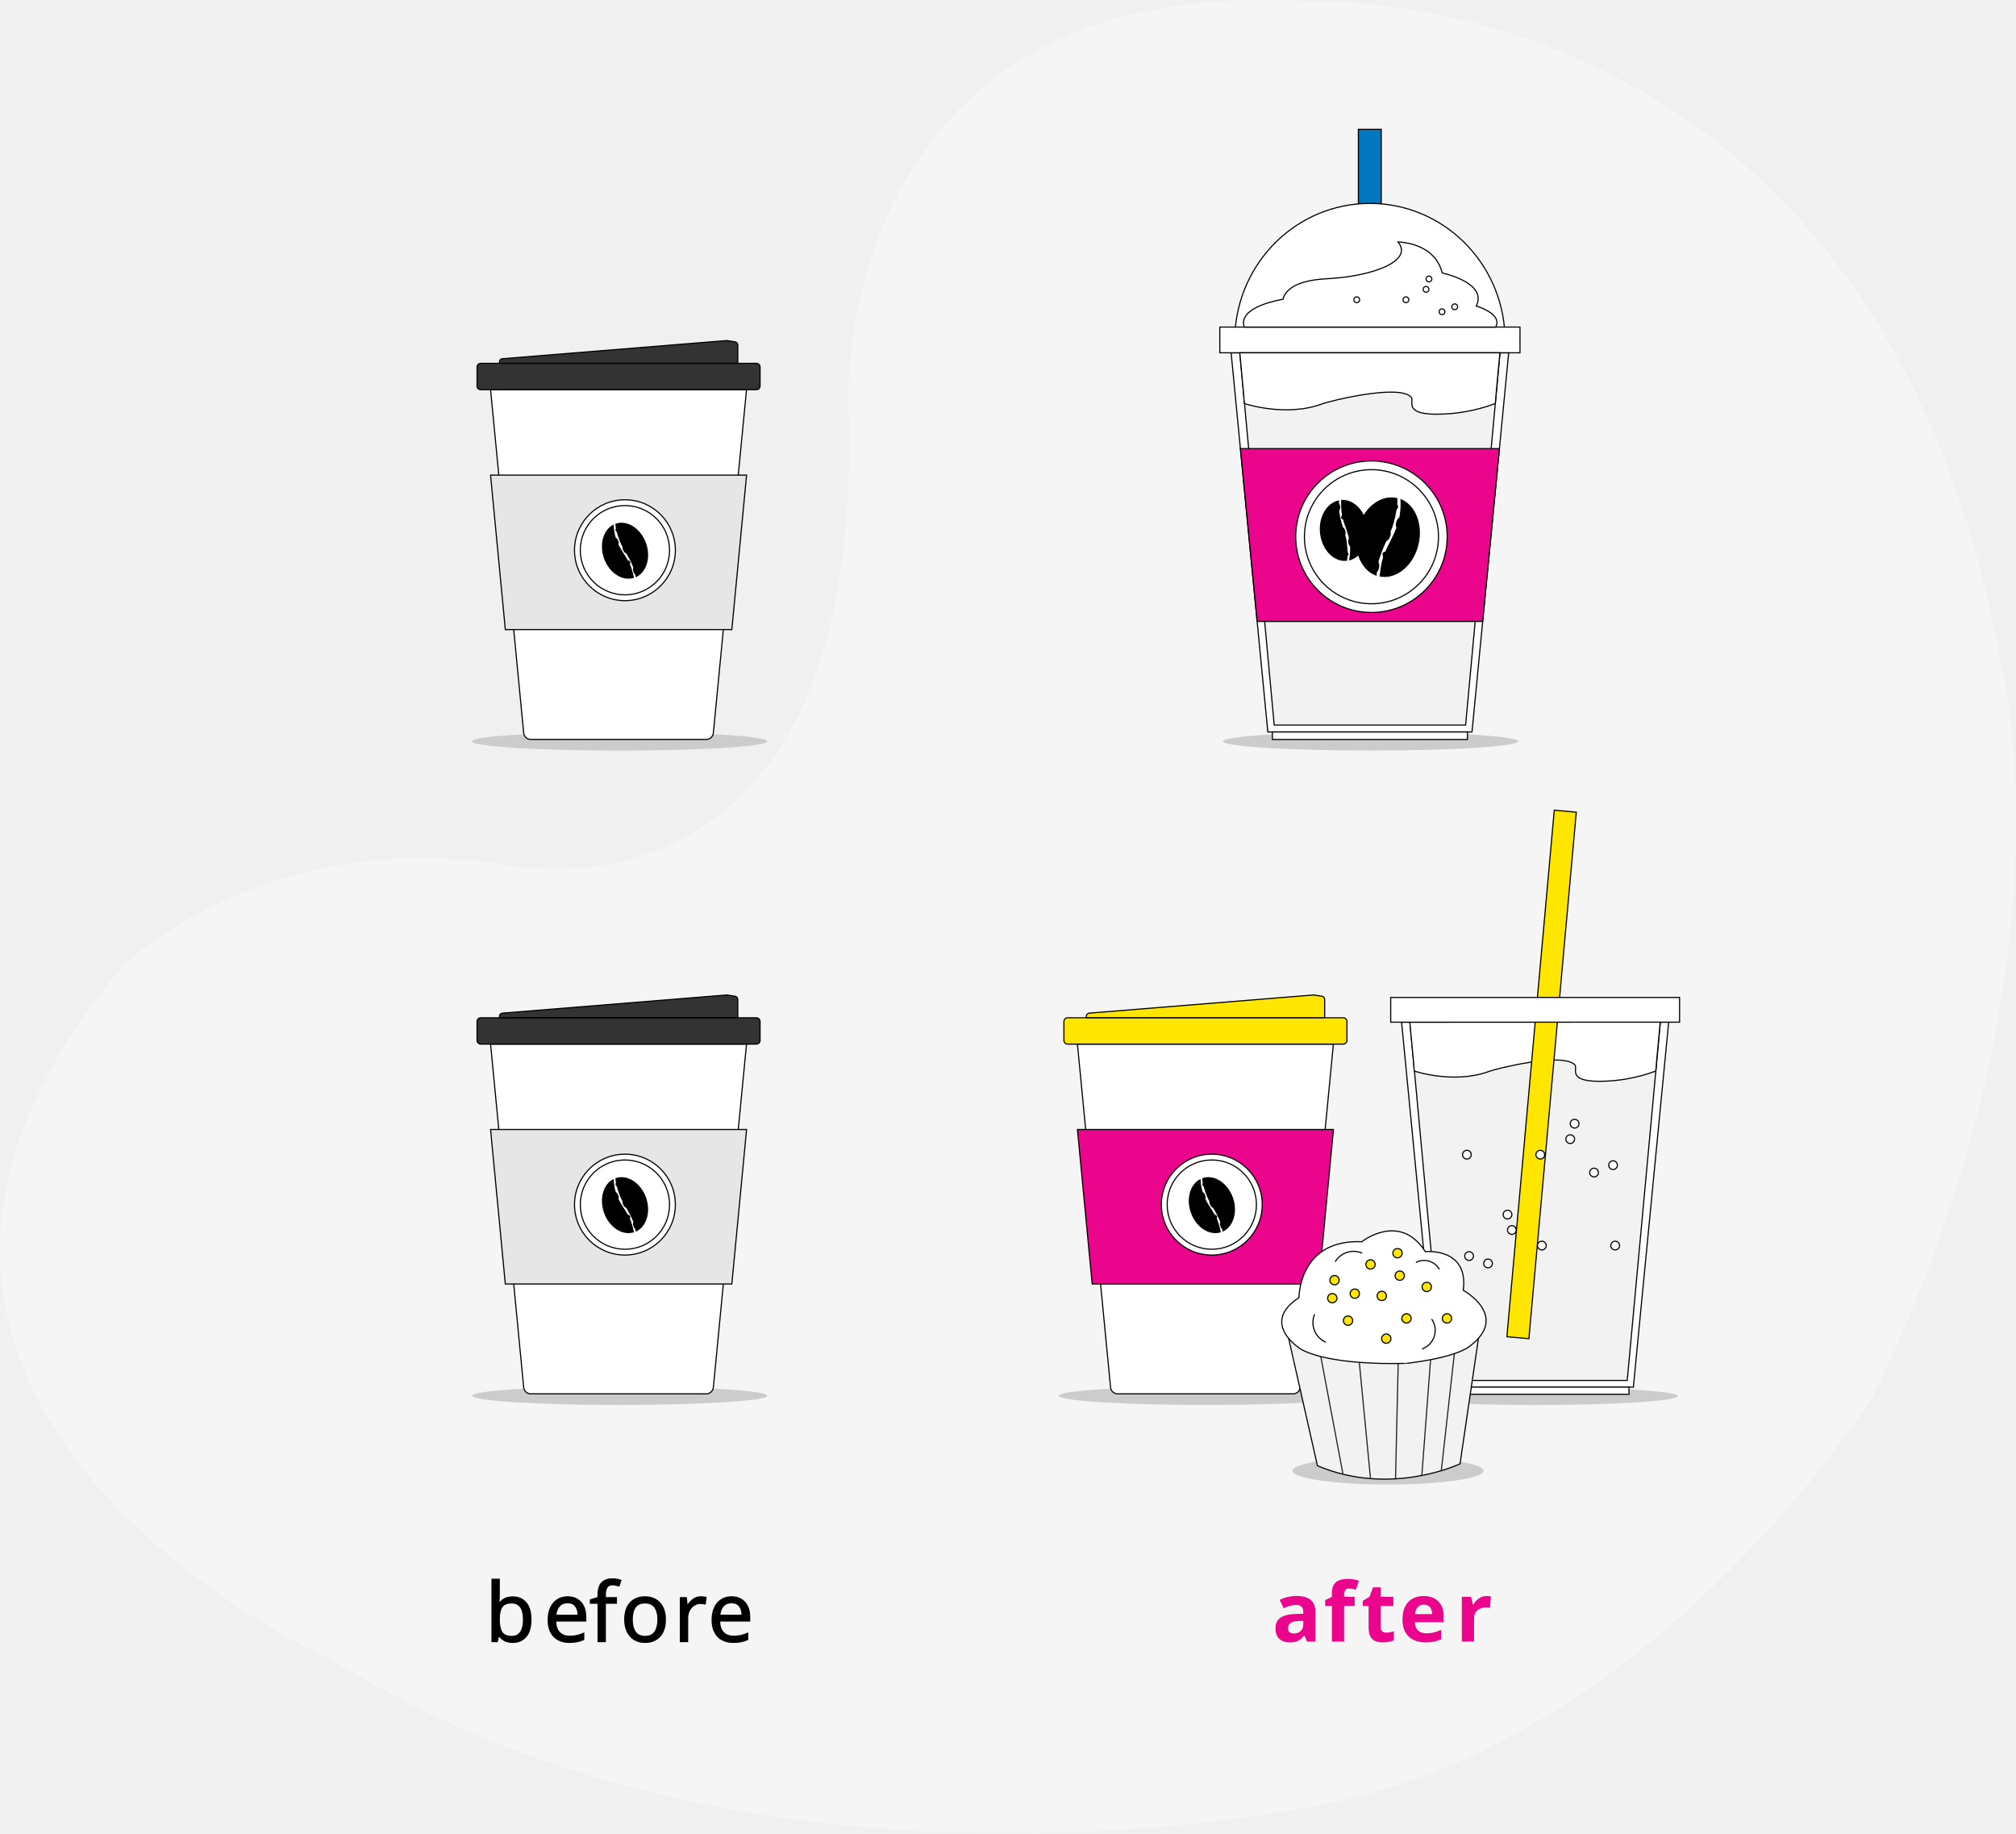
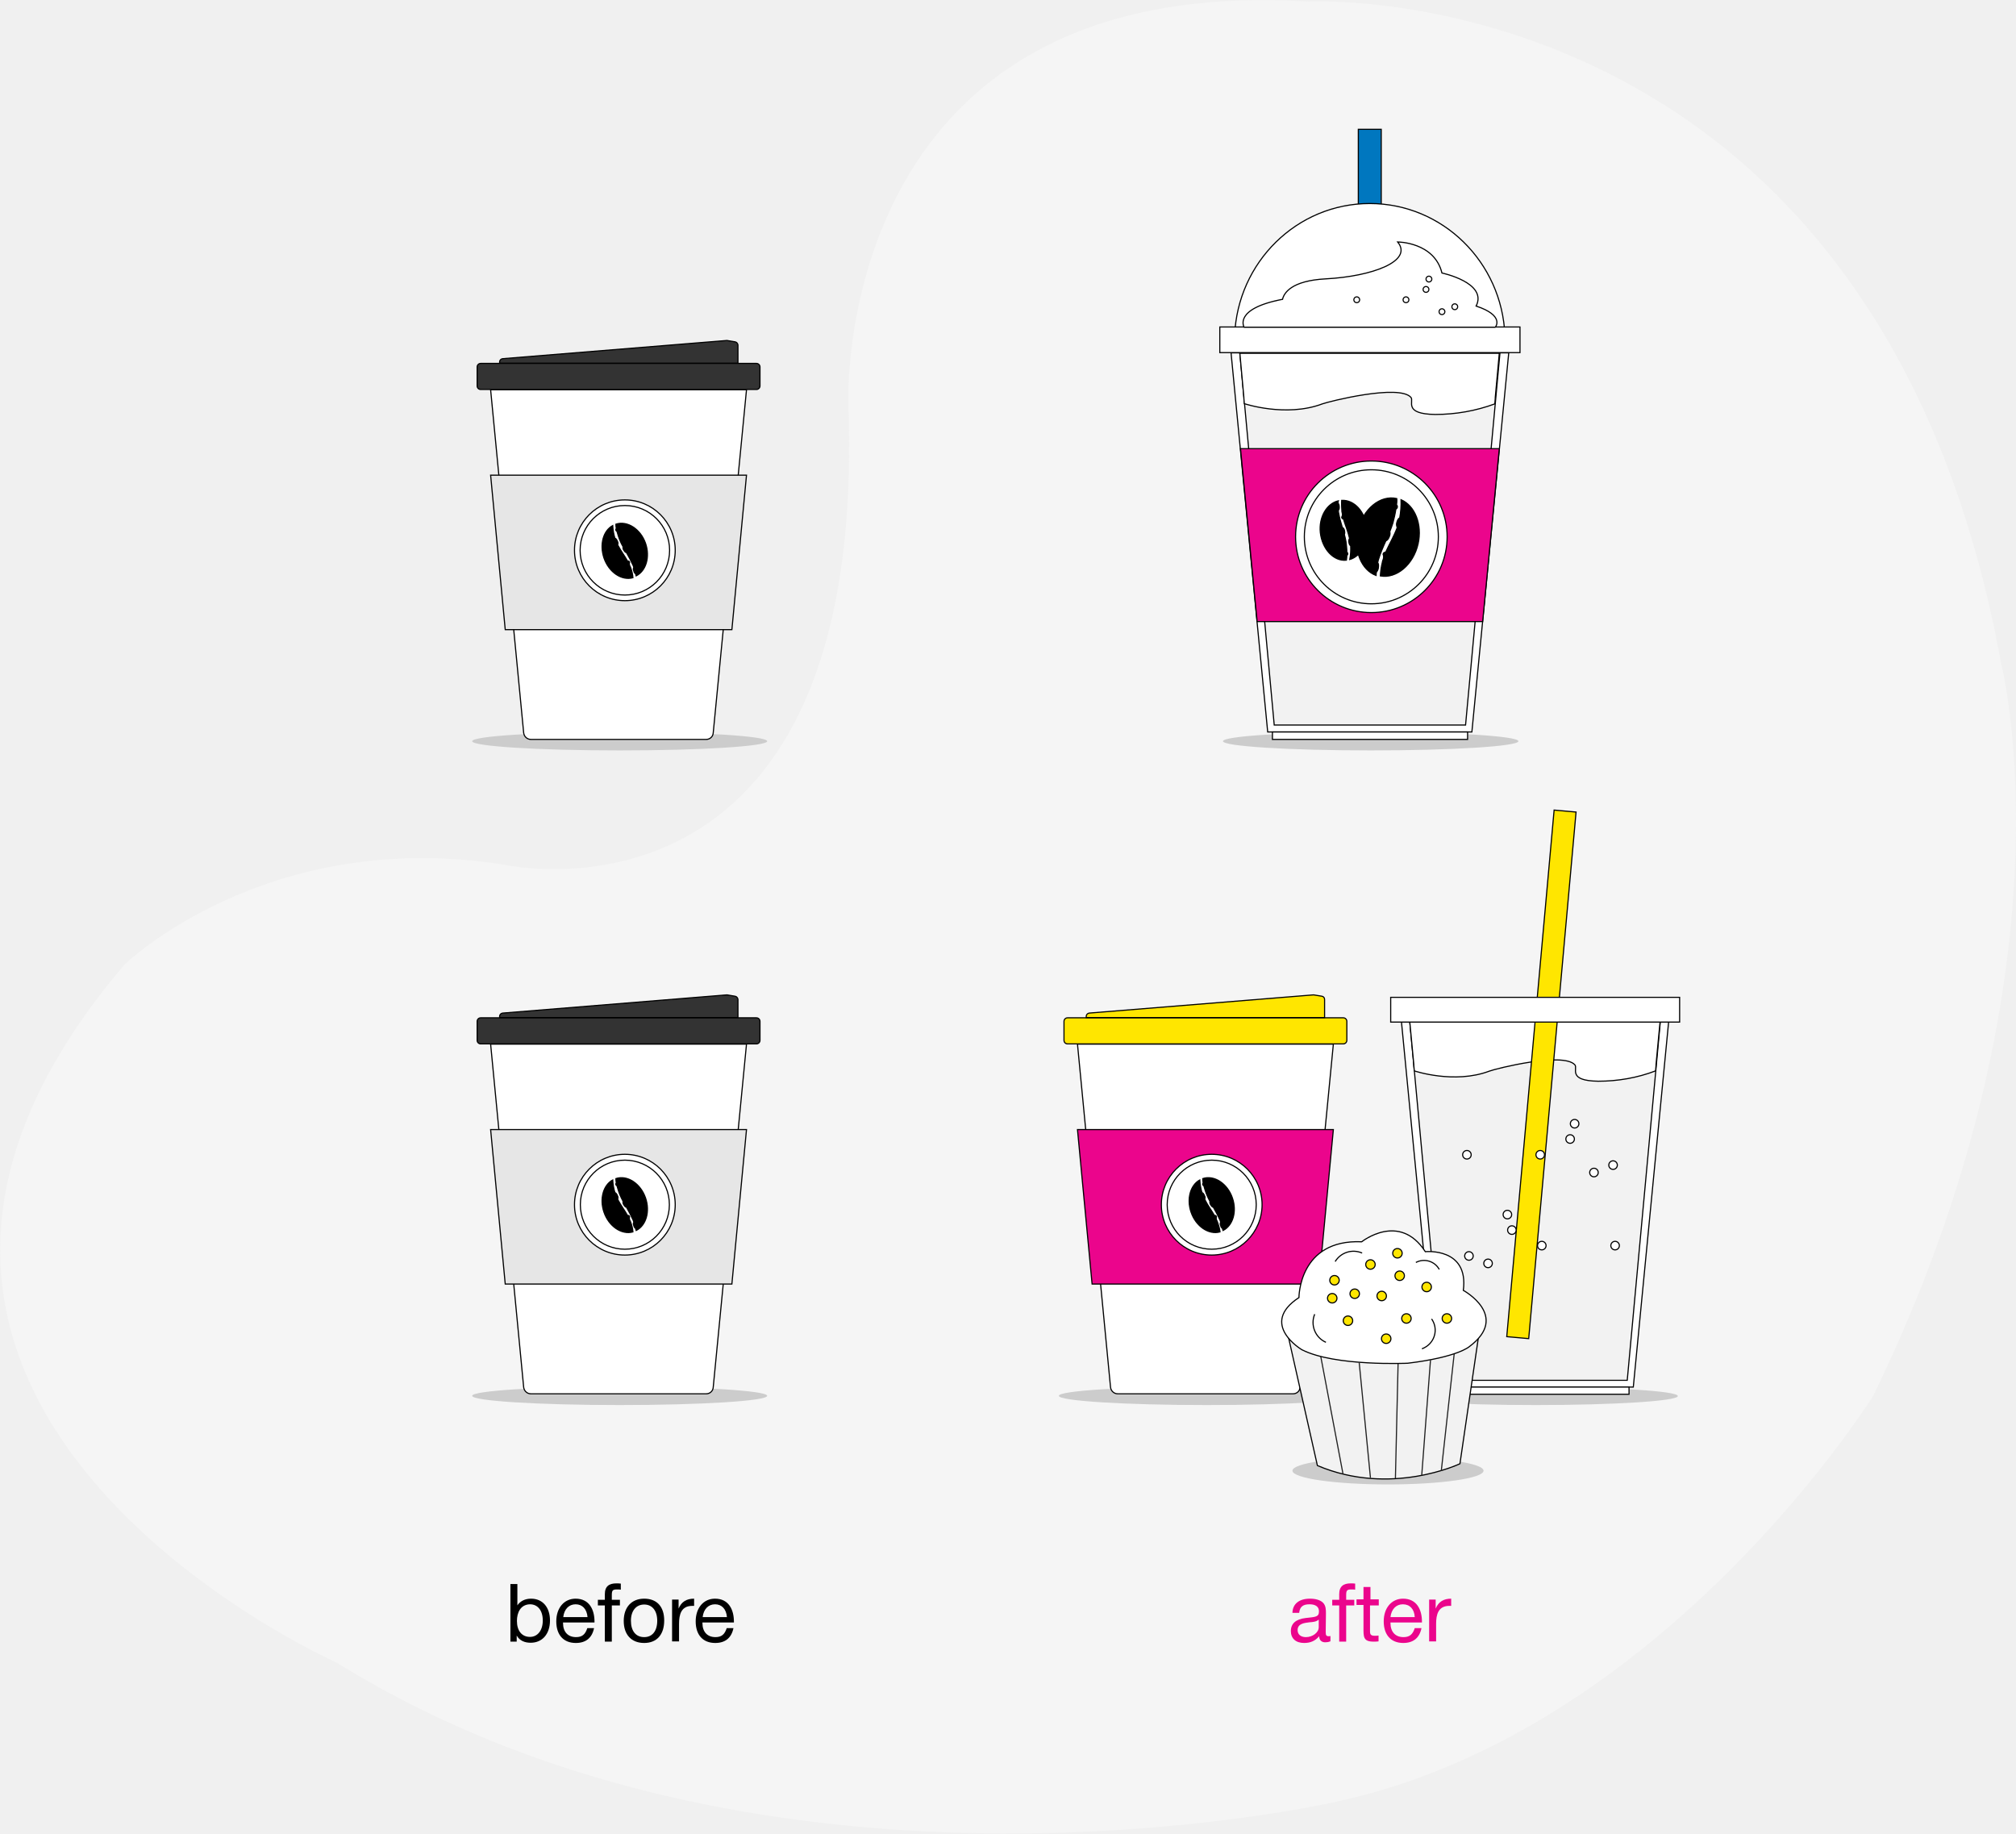
- <svg xmlns="http://www.w3.org/2000/svg" viewBox="0 0 896.58 815.3">
-   <defs>
-     <style>.cls-1{fill:#f5f5f5;}.cls-2{fill:#ccc;}.cls-3{fill:#0077bf;}.cls-10,.cls-12,.cls-13,.cls-3,.cls-4,.cls-5,.cls-6,.cls-7,.cls-8,.cls-9{stroke:#000;}.cls-10,.cls-11,.cls-12,.cls-13,.cls-3,.cls-4,.cls-5,.cls-6,.cls-7,.cls-8,.cls-9{stroke-miterlimit:10;stroke-width:0.5px;}.cls-4{fill:#fff;}.cls-5{fill:#f2f2f2;}.cls-17,.cls-6{fill:#eb058c;}.cls-8{fill:#e6e6e6;}.cls-9{fill:#333;}.cls-10{fill:#ffe600;}.cls-11,.cls-12{fill:none;}.cls-11{stroke:#202020;}.cls-13,.cls-17{font-size:36.46px;letter-spacing:0.1em;}.cls-13{font-family:MyriadPro-Regular, Myriad Pro;}.cls-14{letter-spacing:0.09em;}.cls-15{letter-spacing:0.1em;}.cls-16{letter-spacing:0.09em;}.cls-17{font-family:MyriadPro-Bold, Myriad Pro;font-weight:700;}.cls-18{letter-spacing:0.11em;}.cls-19{letter-spacing:0.1em;}</style>
-   </defs>
-   <g id="Layer_3" data-name="Layer 3">
-     <path class="cls-1" d="M377.26,180.08S369-12.46,581.87.64c0,0,252.2-13.51,308.12,294.43,0,0,35.13,136.42-56.84,325.39,0,0-92.38,148.7-238.13,180.53,0,0-251.44,58.71-445.42-61.71,0,0-260-115.21-94.47-310.22,0,0,62.89-61.41,168.85-44.6C224,384.47,386.11,421.24,377.26,180.08Z" />
+ <svg xmlns="http://www.w3.org/2000/svg" version="1.1" id="Layer_1" x="0px" y="0px" viewBox="0 0 896.6 815.3" style="enable-background:new 0 0 896.6 815.3;" xml:space="preserve">
+   <style type="text/css">
+ 	.st0{fill:#F5F5F5;}
+ 	.st1{fill:#CCCCCC;}
+ 	.st2{fill:#0077BF;stroke:#000000;stroke-width:0.5;stroke-miterlimit:10;}
+ 	.st3{fill:#FFFFFF;stroke:#000000;stroke-width:0.5;stroke-miterlimit:10;}
+ 	.st4{fill:#F2F2F2;stroke:#000000;stroke-width:0.5;stroke-miterlimit:10;}
+ 	.st5{fill:#EB058C;stroke:#000000;stroke-width:0.5;stroke-miterlimit:10;}
+ 	.st6{stroke:#000000;stroke-width:0.5;stroke-miterlimit:10;}
+ 	.st7{fill:#E6E6E6;stroke:#000000;stroke-width:0.5;stroke-miterlimit:10;}
+ 	.st8{fill:#333333;stroke:#000000;stroke-width:0.5;stroke-miterlimit:10;}
+ 	.st9{fill:#FFE600;stroke:#000000;stroke-width:0.5;stroke-miterlimit:10;}
+ 	.st10{fill:none;stroke:#202020;stroke-width:0.5;stroke-miterlimit:10;}
+ 	.st11{fill:none;stroke:#000000;stroke-width:0.5;stroke-miterlimit:10;}
+ 	.st12{enable-background:new    ;}
+ 	.st13{fill:#EB058C;}
+ </style>
+   <g id="Layer_1_1_">
+     <g id="Layer_3">
+       <path class="st0" d="M377.3,180.1c0,0-8.3-192.5,204.6-179.4c0,0,252.2-13.5,308.1,294.4c0,0,35.1,136.4-56.8,325.4    c0,0-92.4,148.7-238.1,180.5c0,0-251.4,58.7-445.4-61.7c0,0-260-115.2-94.5-310.2c0,0,62.9-61.4,168.9-44.6    C224,384.5,386.1,421.2,377.3,180.1z" />
+     </g>
+     <g id="Layer_2">
+       <g id="_Group_">
+         <ellipse class="st1" cx="609.6" cy="329.6" rx="65.7" ry="4.1" />
+         <rect id="_Rectangle_" x="604.1" y="57.5" class="st2" width="10.2" height="71.1" />
+         <path id="_Path_" class="st3" d="M669.3,149.2c-1.3-32.6-27.7-58.7-60.1-58.7s-58.8,26.1-60.1,58.7H669.3z" />
+         <polygon id="_Path_2" class="st3" points="654.6,325.5 563.8,325.5 547.5,156.9 671,156.9    " />
+         <g id="_Group_2">
+           <polygon id="_Path_3" class="st4" points="651.8,322.4 566.7,322.4 551.4,156.9 667.1,156.9     " />
+         </g>
+         <g id="_Group_3">
+           <polygon id="_Path_4" class="st5" points="659.4,276.4 666.8,199.5 551.7,199.5 559.1,276.4     " />
+         </g>
+         <circle id="_Path_5" class="st3" cx="609.9" cy="238.7" r="33.7" />
+         <circle id="_Path_6" class="st3" cx="609.9" cy="238.7" r="29.8" />
+         <g id="_Group_4">
+           <path id="_Path_7" class="st6" d="M614.8,250c0-0.3,0.1-0.5,0.2-0.8c0.4-0.9,0.5-1.9,0.1-2.8c0.1-0.5,0.6-0.9,1.2-0.9      c1.5-3.4,3.6-6.9,5.1-10.9c-0.3-0.7-0.4-1.5-0.2-2.2c0.3-1.2,0.9-2.1,1.3-2l0,0c0.5-2.7,0.7-5.5,0.6-8.2      c6.2,2.7,9.5,11,7.6,19.6c-2.1,9.3-9.6,15.6-16.8,14.3C614,254.1,614.3,252,614.8,250z" />
+           <path id="_Path_8" class="st6" d="M621.2,221.7c0.1,0.9,0,1.9-0.1,2.8c0.5,0.4,0.5,1.1,0.1,1.6c-0.1,0.1-0.2,0.2-0.4,0.3      c-0.3,2.1-0.8,4.1-1.3,6.1c-0.4,1.3-0.9,2.6-1.4,3.9c0.2,0.7,0.1,1.5-0.2,2.2c-0.4,1.1-1.1,1.9-1.5,1.8      c-1.3,2.8-2.5,5.7-3.4,8.6c-0.1,0.4-0.2,0.9-0.3,1.3c0.4,0.2,0.5,1.2,0.3,2.3c-0.1,0.7-0.4,1.3-0.9,1.9c0,0.5-0.1,0.9-0.1,1.4      c-6.5-2.4-10.1-11-8.1-19.9C606.1,226.4,613.8,220,621.2,221.7z" />
+         </g>
+         <g id="_Group_5">
+           <path id="_Path_9" class="st6" d="M596.8,227.3c0,0.2,0,0.4,0.1,0.6c0.2,0.7,0.2,1.5-0.2,2.1c0,0.4,0.4,0.8,0.8,0.8      c0.8,2.7,2,5.5,2.7,8.6c-0.3,0.5-0.4,1.1-0.3,1.6c0.1,0.9,0.4,1.6,0.8,1.6l0,0c0.1,2.1,0,4.2-0.4,6.2c4.9-1.4,8.2-7.3,7.6-14      c-0.7-7.2-5.6-12.6-11.2-12.3C596.6,224.1,596.7,225.7,596.8,227.3z" />
+           <path id="_Path_10" class="st6" d="M598.8,249.1c0.1-0.7,0.2-1.4,0.2-2.1c0.4-0.2,0.5-0.8,0.3-1.2c-0.1-0.1-0.2-0.2-0.3-0.3      c0-1.6-0.2-3.2-0.4-4.7c-0.2-1-0.4-2.1-0.7-3.1c0.2-0.5,0.2-1.1,0.1-1.6c-0.2-0.9-0.6-1.5-1-1.5c-0.7-2.2-1.3-4.5-1.7-6.7      c0-0.3-0.1-0.7-0.1-1c0.3-0.1,0.5-0.8,0.4-1.7c0-0.5-0.2-1.1-0.5-1.5c0-0.3,0-0.7,0.1-1c-5.1,1.2-8.7,7.2-8,14.1      C588,244.1,593.1,249.7,598.8,249.1z" />
+         </g>
+         <rect id="_Rectangle_2" x="565.9" y="325.5" class="st3" width="86.8" height="3.3" />
+         <g id="_Group_6">
+           <rect id="_Rectangle_3" x="542.5" y="145.4" class="st3" width="133.5" height="11.4" />
+         </g>
+         <g id="_Group_7">
+           <path id="_Path_11" class="st3" d="M656.5,136.1L656.5,136.1c5.2-10.4-15.2-14.7-15.2-14.7c-3.4-13.8-19.7-13.8-19.7-13.8      c7,8.5-11.3,15.3-31.9,16.4c-15.5,0.8-18.7,6.4-19.3,9.1c-22,4.2-17.1,12.4-17.1,12.4h111.7      C665.2,145.4,669.2,140.3,656.5,136.1z" />
+         </g>
+         <g id="_Group_8">
+           <circle id="_Path_12" class="st3" cx="635.5" cy="124.1" r="1.3" />
+           <circle id="_Path_13" class="st3" cx="625.3" cy="133.3" r="1.3" />
+           <circle id="_Path_14" class="st3" cx="634.2" cy="128.7" r="1.3" />
+           <circle id="_Path_15" class="st3" cx="647" cy="136.4" r="1.3" />
+           <circle id="_Path_16" class="st3" cx="641.3" cy="138.6" r="1.3" />
+           <circle id="_Path_17" class="st3" cx="603.4" cy="133.3" r="1.3" />
+         </g>
+         <g id="_Group_9">
+           <path id="_Path_18" class="st3" d="M551.4,156.9l1.5,16.5l0,0l0.3,3.3v0.4l0,0l0.2,2.4c0,0,18.5,6.2,34.7,0.1      c3-1.1,34.1-8.9,39.4-2.9c1.5,1.7-3.6,7.4,10.8,7.6c9.1,0,18.1-1.6,26.5-4.7l0.2-2.4l0,0v-0.4l1.8-19.7H551.4z" />
+         </g>
+       </g>
+       <g id="_Group_10">
+         <ellipse class="st1" cx="275.6" cy="329.6" rx="65.6" ry="4.1" />
+         <g id="_Group_11">
+           <path id="_Path_19" class="st3" d="M314.1,328.8h-78c-1.6,0-3-1.2-3.2-2.9l-14.7-152.6H332l-14.8,152.6      C317.1,327.6,315.7,328.8,314.1,328.8z" />
+         </g>
+         <g id="_Group_12">
+           <polygon id="_Path_20" class="st7" points="325.5,280 332,211.3 218.2,211.3 224.7,280     " />
+         </g>
+         <g id="_Group_13">
+           <path id="_Rectangle_4" class="st8" d="M213.8,161.6h122.6c0.9,0,1.6,0.7,1.6,1.6v8.4c0,0.9-0.7,1.6-1.6,1.6H213.8      c-0.9,0-1.6-0.7-1.6-1.6v-8.4C212.2,162.3,212.9,161.6,213.8,161.6z" />
+         </g>
+         <g id="_Group_14">
+           <path id="_Path_21" class="st8" d="M326.9,152l-3.6-0.6l-99.8,8.1c-0.7,0.1-1.3,0.7-1.3,1.4v0.6h106v-8.1      C328.1,152.7,327.6,152.1,326.9,152z" />
+         </g>
+         <circle id="_Path_22" class="st3" cx="277.9" cy="244.7" r="22.4" />
+         <circle id="_Path_23" class="st3" cx="277.9" cy="244.7" r="19.9" />
+         <g id="_Group_15">
+           <path id="_Path_24" class="st6" d="M280.5,252.5l-0.2-0.5c-0.4-0.6-0.5-1.3-0.3-2c-0.1-0.4-0.5-0.6-0.9-0.5      c-1.3-2.3-3-4.6-4.4-7.2c0.2-0.5,0.2-1.1-0.1-1.6c-0.3-0.8-0.8-1.4-1.1-1.3l0,0c-0.6-1.9-0.9-3.8-1-5.7      c-4.2,2.3-5.9,8.4-3.9,14.4c2.2,6.4,7.9,10.2,12.9,8.8C281.4,255.3,281,253.9,280.5,252.5z" />
+           <path id="_Path_25" class="st6" d="M273.9,233.1c0,0.7,0.1,1.3,0.2,1.9c-0.3,0.3-0.3,0.8,0,1.1c0.1,0.1,0.2,0.1,0.3,0.2      c0.4,1.4,0.8,2.8,1.4,4.2c0.4,0.9,0.8,1.8,1.3,2.6c-0.1,0.5,0,1.1,0.3,1.5c0.4,0.7,0.9,1.2,1.2,1.1c1.1,1.9,2.1,3.8,3,5.8      c0.1,0.3,0.2,0.6,0.3,0.9c-0.3,0.1-0.3,0.9,0,1.6c0.1,0.5,0.4,0.9,0.8,1.2c0.1,0.3,0.1,0.6,0.2,0.9c4.4-2.2,6.3-8.4,4.2-14.5      C284.9,235.3,279,231.4,273.9,233.1z" />
+         </g>
+       </g>
+       <g id="_Group_16">
+         <ellipse class="st1" cx="683" cy="620.8" rx="63.2" ry="4" />
+         <polygon id="_Path_26" class="st3" points="726.4,616.8 639,616.8 623.3,454.5 742.1,454.5    " />
+         <g id="_Group_17">
+           <polygon id="_Path_27" class="st4" points="723.7,613.8 641.8,613.8 627,454.5 738.4,454.5     " />
+         </g>
+         <rect id="_Rectangle_5" x="641" y="616.8" class="st3" width="83.5" height="3.2" />
+         <g id="_Group_18">
+           <path id="_Path_28" class="st3" d="M627,454.5l1.5,15.9l0,0l0.3,3.1v0.4l0,0l0.2,2.3c0,0,17.8,6,33.4,0.1      c2.9-1.1,32.8-8.6,38-2.8c1.5,1.6-3.5,7.1,10.4,7.3c8.7,0,17.4-1.5,25.5-4.6l0.2-2.4l0,0v-0.4l1.8-19L627,454.5z" />
+         </g>
+         <rect id="_Rectangle_6" x="568" y="472.8" transform="matrix(8.958963e-02 -0.996 0.996 8.958963e-02 148.3218 1117.754)" class="st9" width="235.1" height="9.8" />
+         <g id="_Group_19">
+           <rect id="_Rectangle_7" x="618.5" y="443.5" class="st3" width="128.5" height="11" />
+         </g>
+         <g id="_Group_20">
+           <circle id="_Path_29" class="st3" cx="700.3" cy="499.7" r="1.9" />
+           <circle id="_Path_30" class="st3" cx="685" cy="513.5" r="1.9" />
+           <circle id="_Path_31" class="st3" cx="698.3" cy="506.5" r="1.9" />
+           <circle id="_Path_32" class="st3" cx="717.4" cy="518.1" r="1.9" />
+           <circle id="_Path_33" class="st3" cx="708.9" cy="521.4" r="1.9" />
+           <circle id="_Path_34" class="st3" cx="652.4" cy="513.5" r="1.9" />
+         </g>
+         <g id="_Group_21">
+           <circle id="_Path_35" class="st3" cx="670.4" cy="540.1" r="1.9" />
+           <circle id="_Path_36" class="st3" cx="685.7" cy="553.9" r="1.9" />
+           <circle id="_Path_37" class="st3" cx="672.4" cy="547" r="1.9" />
+           <circle id="_Path_38" class="st3" cx="653.3" cy="558.5" r="1.9" />
+           <circle id="_Path_39" class="st3" cx="661.8" cy="561.8" r="1.9" />
+           <circle id="_Path_40" class="st3" cx="718.3" cy="553.9" r="1.9" />
+         </g>
+       </g>
+       <g id="_Group_22">
+         <ellipse class="st1" cx="275.6" cy="620.7" rx="65.6" ry="4.1" />
+         <g id="_Group_23">
+           <path id="_Path_41" class="st3" d="M314.1,619.8h-78c-1.6,0-3-1.2-3.2-2.9l-14.7-152.6H332l-14.8,152.6      C317.1,618.6,315.7,619.8,314.1,619.8z" />
+         </g>
+         <g id="_Group_24">
+           <polygon id="_Path_42" class="st7" points="325.5,571 332,502.3 218.2,502.3 224.7,571     " />
+         </g>
+         <g id="_Group_25">
+           <path id="_Rectangle_8" class="st8" d="M213.8,452.6h122.6c0.9,0,1.6,0.7,1.6,1.6v8.4c0,0.9-0.7,1.6-1.6,1.6H213.8      c-0.9,0-1.6-0.7-1.6-1.6v-8.4C212.2,453.3,212.9,452.6,213.8,452.6z" />
+         </g>
+         <g id="_Group_26">
+           <path id="_Path_43" class="st8" d="M326.9,443l-3.6-0.6l-99.8,8.1c-0.7,0.1-1.3,0.7-1.3,1.4v0.6h106v-8.1      C328.1,443.7,327.6,443.1,326.9,443z" />
+         </g>
+         <circle id="_Path_44" class="st3" cx="277.9" cy="535.7" r="22.4" />
+         <circle id="_Path_45" class="st3" cx="277.9" cy="535.7" r="19.8" />
+         <g id="_Group_27">
+           <path id="_Path_46" class="st6" d="M280.5,543.5l-0.2-0.5c-0.4-0.6-0.5-1.3-0.3-2c-0.1-0.4-0.5-0.6-0.9-0.5      c-1.3-2.3-3-4.5-4.4-7.2c0.2-0.5,0.2-1.1-0.1-1.6c-0.3-0.8-0.8-1.4-1.1-1.3l0,0c-0.6-1.9-0.9-3.8-1-5.7      c-4.2,2.3-5.9,8.4-3.9,14.3c2.2,6.4,7.9,10.2,12.9,8.8C281.4,546.3,281,544.9,280.5,543.5z" />
+           <path id="_Path_47" class="st6" d="M273.9,524.1c0,0.7,0.1,1.3,0.2,1.9c-0.3,0.3-0.3,0.8,0,1.1c0.1,0.1,0.2,0.1,0.3,0.2      c0.4,1.4,0.8,2.8,1.4,4.2c0.4,0.9,0.8,1.8,1.3,2.7c-0.1,0.5,0,1.1,0.3,1.5c0.4,0.7,0.9,1.2,1.2,1.1c1.1,1.9,2.1,3.8,3,5.8      c0.1,0.3,0.2,0.6,0.3,0.9c-0.3,0.2-0.3,0.9,0,1.6c0.1,0.5,0.4,0.9,0.8,1.2c0.1,0.3,0.1,0.7,0.2,0.9c4.4-2.2,6.3-8.4,4.2-14.5      C284.9,526.3,279,522.4,273.9,524.1z" />
+         </g>
+       </g>
+       <g id="_Group_28">
+         <ellipse class="st1" cx="536.6" cy="620.7" rx="65.7" ry="4.1" />
+         <g id="_Group_29">
+           <path id="_Path_48" class="st3" d="M575.1,619.8h-78c-1.6,0-3-1.2-3.2-2.9l-14.7-152.6H593l-14.8,152.6      C578.1,618.6,576.7,619.8,575.1,619.8z" />
+         </g>
+         <g id="_Group_30">
+           <polygon id="_Path_49" class="st5" points="586.5,571 593,502.3 479.2,502.3 485.7,571     " />
+         </g>
+         <g id="_Group_31">
+           <path id="_Rectangle_9" class="st9" d="M474.8,452.6h122.6c0.9,0,1.6,0.7,1.6,1.6v8.4c0,0.9-0.7,1.6-1.6,1.6H474.8      c-0.9,0-1.6-0.7-1.6-1.6v-8.4C473.2,453.3,473.9,452.6,474.8,452.6z" />
+         </g>
+         <g id="_Group_32">
+           <path id="_Path_50" class="st9" d="M587.9,443l-3.7-0.6l-99.8,8.1c-0.7,0.1-1.3,0.7-1.3,1.4v0.6h106v-8.1      C589.1,443.7,588.6,443.1,587.9,443z" />
+         </g>
+         <circle id="_Path_51" class="st3" cx="538.9" cy="535.7" r="22.4" />
+         <circle id="_Path_52" class="st3" cx="538.9" cy="535.7" r="19.8" />
+         <g id="_Group_33">
+           <path id="_Path_53" class="st6" d="M541.5,543.5l-0.2-0.5c-0.4-0.6-0.5-1.3-0.3-2c-0.1-0.4-0.5-0.6-0.9-0.5      c-1.3-2.3-3-4.5-4.3-7.2c0.2-0.5,0.2-1.1-0.1-1.6c-0.3-0.8-0.8-1.4-1.1-1.3l0,0c-0.6-1.9-0.9-3.8-1-5.7      c-4.2,2.3-5.9,8.4-3.9,14.3c2.2,6.4,7.9,10.2,12.9,8.8C542.4,546.3,542,544.9,541.5,543.5z" />
+           <path id="_Path_54" class="st6" d="M534.9,524.1c0,0.7,0.1,1.3,0.2,1.9c-0.3,0.3-0.3,0.8,0,1.1c0.1,0.1,0.2,0.1,0.3,0.2      c0.4,1.4,0.8,2.8,1.4,4.2c0.4,0.9,0.8,1.8,1.3,2.7c-0.1,0.5,0,1.1,0.3,1.5c0.4,0.7,0.9,1.2,1.2,1.1c1.1,1.9,2.1,3.8,3,5.8      c0.1,0.3,0.2,0.6,0.3,0.9c-0.3,0.2-0.3,0.9,0,1.6c0.1,0.5,0.4,0.9,0.8,1.2c0.1,0.3,0.1,0.7,0.2,0.9c4.4-2.2,6.3-8.4,4.2-14.5      C545.9,526.3,540,522.4,534.9,524.1z" />
+         </g>
+       </g>
+       <g id="Layer_5">
+         <ellipse class="st1" cx="617.3" cy="654" rx="42.5" ry="6.1" />
+         <path class="st4" d="M573.2,591.7l84.5,1.7l-8.4,57.5c0,0-30.8,14.7-63.4,0.8l-13.8-61.2" />
+         <line class="st10" x1="587.4" y1="603.2" x2="597.3" y2="655.5" />
+         <line class="st10" x1="604.5" y1="606" x2="609.5" y2="657.2" />
+         <line class="st10" x1="621.8" y1="605.8" x2="620.6" y2="657.4" />
+         <line class="st10" x1="636.2" y1="604.8" x2="632.3" y2="656.1" />
+         <line class="st10" x1="646.8" y1="601.5" x2="641" y2="654.1" />
+         <path class="st3" d="M579,600.2c0,0-19.3-11.4-1.3-23.2c0,0-0.1-26,27.9-24.8c0,0,16.8-13.4,28.3,4.4c0,0,19.4-2,16.9,17.2     c0,0,20.9,11.4,2.7,25c0,0-5.1,4.7-27.4,7.4C626.1,606.2,593.7,607.7,579,600.2z" />
+         <circle class="st9" cx="621.5" cy="557.3" r="2.1" />
+         <circle class="st9" cx="622.5" cy="567.3" r="2.1" />
+         <circle class="st9" cx="634.5" cy="572.3" r="2.1" />
+         <circle class="st9" cx="643.5" cy="586.3" r="2.1" />
+         <circle class="st9" cx="625.5" cy="586.3" r="2.1" />
+         <circle class="st9" cx="614.5" cy="576.3" r="2.1" />
+         <circle class="st9" cx="609.5" cy="562.3" r="2.1" />
+         <circle class="st9" cx="593.5" cy="569.3" r="2.1" />
+         <circle class="st9" cx="602.5" cy="575.3" r="2.1" />
+         <circle class="st9" cx="599.5" cy="587.3" r="2.1" />
+         <circle class="st9" cx="592.5" cy="577.3" r="2.1" />
+         <circle class="st9" cx="616.5" cy="595.3" r="2.1" />
+         <path class="st11" d="M584.7,584.4c-2,4.8,0.2,10.4,5,12.5" />
+         <path class="st11" d="M636.7,586.5c2.8,4,1.8,9.4-2.2,12.2c-0.6,0.4-1.3,0.8-2.1,1.1" />
+         <path class="st11" d="M629.7,561.4c3.7-2,8.4-0.6,10.4,3.1" />
+         <path class="st11" d="M605.8,557.2c-4.4-1.9-9.5-0.3-12,3.8" />
+       </g>
+     </g>
  </g>
-   <g id="Layer_2" data-name="Layer 2">
-     <g id="_Group_" data-name="&lt;Group&gt;">
-       <ellipse class="cls-2" cx="609.56" cy="329.65" rx="65.65" ry="4.11" />
-       <rect id="_Rectangle_" data-name="&lt;Rectangle&gt;" class="cls-3" x="604.11" y="57.52" width="10.18" height="71.14" />
-       <path id="_Path_" data-name="&lt;Path&gt;" class="cls-4" d="M669.31,149.16c-1.26-32.64-27.67-58.71-60.07-58.71s-58.81,26.07-60.07,58.71Z" />
-       <polygon id="_Path_2" data-name="&lt;Path&gt;" class="cls-4" points="654.64 325.49 563.85 325.49 547.52 156.87 670.96 156.87 654.64 325.49" />
-       <g id="_Group_2" data-name="&lt;Group&gt;">
-         <polygon id="_Path_3" data-name="&lt;Path&gt;" class="cls-5" points="651.8 322.41 566.68 322.41 551.38 156.87 667.11 156.87 651.8 322.41" />
-       </g>
-       <g id="_Group_3" data-name="&lt;Group&gt;">
-         <polygon id="_Path_4" data-name="&lt;Path&gt;" class="cls-6" points="659.39 276.35 666.84 199.47 551.65 199.47 559.09 276.35 659.39 276.35" />
-       </g>
-       <circle id="_Path_5" data-name="&lt;Path&gt;" class="cls-4" cx="609.93" cy="238.66" r="33.68" />
-       <circle id="_Path_6" data-name="&lt;Path&gt;" class="cls-4" cx="609.93" cy="238.66" r="29.81" />
-       <g id="_Group_4" data-name="&lt;Group&gt;">
-         <path id="_Path_7" data-name="&lt;Path&gt;" class="cls-7" d="M614.77,250c.05-.26.12-.51.18-.76a3.47,3.47,0,0,0,.09-2.84,1.14,1.14,0,0,1,1.2-.88c1.48-3.44,3.56-6.85,5.07-10.86a2.85,2.85,0,0,1-.15-2.22c.27-1.19.86-2.07,1.32-2l.05,0a34.08,34.08,0,0,0,.57-8.21c6.2,2.68,9.54,11,7.56,19.65-2.13,9.31-9.6,15.58-16.85,14.26A52.08,52.08,0,0,1,614.77,250Z" />
-         <path id="_Path_8" data-name="&lt;Path&gt;" class="cls-7" d="M621.21,221.69a15.88,15.88,0,0,1-.07,2.77,1.13,1.13,0,0,1-.24,1.89,62.15,62.15,0,0,1-1.32,6.13,31.1,31.1,0,0,1-1.42,3.92,3.05,3.05,0,0,1-.2,2.16c-.42,1.09-1.09,1.85-1.53,1.76a61.26,61.26,0,0,0-3.37,8.6c-.12.44-.22.87-.32,1.29.41.18.54,1.18.28,2.31a3.38,3.38,0,0,1-.94,1.85c0,.49-.07.94-.09,1.35-6.53-2.44-10.11-11-8.08-19.86C606.09,226.36,613.83,220,621.21,221.69Z" />
-       </g>
-       <g id="_Group_5" data-name="&lt;Group&gt;">
-         <path id="_Path_9" data-name="&lt;Path&gt;" class="cls-7" d="M596.83,227.32c0,.2,0,.39.06.59a2.62,2.62,0,0,1-.21,2.13.86.86,0,0,0,.81.78c.77,2.72,2,5.48,2.72,8.63a2.15,2.15,0,0,0-.33,1.64c.08.92.44,1.63.79,1.6h0a25.72,25.72,0,0,1-.39,6.2c4.91-1.39,8.23-7.27,7.61-14-.66-7.18-5.64-12.62-11.19-12.34A39.31,39.31,0,0,0,596.83,227.32Z" />
-         <path id="_Path_10" data-name="&lt;Path&gt;" class="cls-7" d="M598.83,249.15a12,12,0,0,0,.23-2.08.85.85,0,0,0,0-1.44,46.91,46.91,0,0,0-.38-4.72,23.47,23.47,0,0,0-.67-3.07,2.3,2.3,0,0,0,.06-1.63c-.21-.86-.63-1.49-1-1.47a46.24,46.24,0,0,1-1.67-6.77c0-.34-.08-.67-.11-1,.33-.09.52-.83.44-1.7a2.55,2.55,0,0,0-.52-1.48c0-.37,0-.71.07-1-5.13,1.17-8.65,7.19-8,14.06C588,244.15,593.14,249.66,598.83,249.15Z" />
-       </g>
-       <rect id="_Rectangle_2" data-name="&lt;Rectangle&gt;" class="cls-4" x="565.86" y="325.49" width="86.75" height="3.33" />
-       <g id="_Group_6" data-name="&lt;Group&gt;">
-         <rect id="_Rectangle_3" data-name="&lt;Rectangle&gt;" class="cls-4" x="542.49" y="145.44" width="133.5" height="11.43" />
-       </g>
-       <g id="_Group_7" data-name="&lt;Group&gt;">
-         <path id="_Path_11" data-name="&lt;Path&gt;" class="cls-4" d="M656.55,136.06h0c5.16-10.42-15.16-14.68-15.16-14.68-3.38-13.77-19.65-13.77-19.65-13.77,7,8.48-11.26,15.32-31.86,16.36-15.51.78-18.66,6.37-19.27,9.09-22,4.2-17.14,12.38-17.14,12.38H665.15S669.18,140.28,656.55,136.06Z" />
-       </g>
-       <g id="_Group_8" data-name="&lt;Group&gt;">
-         <circle id="_Path_12" data-name="&lt;Path&gt;" class="cls-4" cx="635.5" cy="124.06" r="1.3" />
-         <circle id="_Path_13" data-name="&lt;Path&gt;" class="cls-4" cx="625.26" cy="133.29" r="1.3" />
-         <circle id="_Path_14" data-name="&lt;Path&gt;" class="cls-4" cx="634.2" cy="128.66" r="1.3" />
-         <circle id="_Path_15" data-name="&lt;Path&gt;" class="cls-4" cx="646.96" cy="136.42" r="1.3" />
-         <circle id="_Path_16" data-name="&lt;Path&gt;" class="cls-4" cx="641.3" cy="138.62" r="1.3" />
-         <circle id="_Path_17" data-name="&lt;Path&gt;" class="cls-4" cx="603.39" cy="133.29" r="1.3" />
-       </g>
-       <g id="_Group_9" data-name="&lt;Group&gt;">
-         <path id="_Path_18" data-name="&lt;Path&gt;" class="cls-4" d="M551.38,156.87l1.53,16.52h0l.3,3.26,0,.36h0l.23,2.44s18.45,6.21,34.74.09c3-1.14,34.1-8.94,39.44-2.92,1.51,1.7-3.64,7.39,10.84,7.58A75.18,75.18,0,0,0,665,179.45l.23-2.44h0l0-.44,1.82-19.7Z" />
-       </g>
-     </g>
-     <g id="_Group_10" data-name="&lt;Group&gt;">
-       <ellipse class="cls-2" cx="275.56" cy="329.65" rx="65.65" ry="4.11" />
-       <g id="_Group_11" data-name="&lt;Group&gt;">
-         <path id="_Path_19" data-name="&lt;Path&gt;" class="cls-4" d="M314.08,328.81h-78a3.19,3.19,0,0,1-3.18-2.88L218.17,173.28H332L317.25,325.93A3.19,3.19,0,0,1,314.08,328.81Z" />
-       </g>
-       <g id="_Group_12" data-name="&lt;Group&gt;">
-         <polygon id="_Path_20" data-name="&lt;Path&gt;" class="cls-8" points="325.47 279.96 332.03 211.27 218.17 211.27 224.73 279.96 325.47 279.96" />
-       </g>
-       <g id="_Group_13" data-name="&lt;Group&gt;">
-         <rect id="_Rectangle_4" data-name="&lt;Rectangle&gt;" class="cls-9" x="212.16" y="161.57" width="125.87" height="11.72" rx="1.64" ry="1.64" />
-       </g>
-       <g id="_Group_14" data-name="&lt;Group&gt;">
-         <path id="_Path_21" data-name="&lt;Path&gt;" class="cls-9" d="M326.89,152l-3.65-.57-99.82,8.08a1.41,1.41,0,0,0-1.3,1.41v.62h106v-8.14A1.41,1.41,0,0,0,326.89,152Z" />
-       </g>
-       <circle id="_Path_22" data-name="&lt;Path&gt;" class="cls-4" cx="277.93" cy="244.66" r="22.43" />
-       <circle id="_Path_23" data-name="&lt;Path&gt;" class="cls-4" cx="277.93" cy="244.66" r="19.85" />
-       <g id="_Group_15" data-name="&lt;Group&gt;">
-         <path id="_Path_24" data-name="&lt;Path&gt;" class="cls-7" d="M280.51,252.52c-.06-.18-.12-.35-.18-.52a2.45,2.45,0,0,1-.27-2,.8.8,0,0,0-.91-.53c-1.29-2.31-3-4.55-4.35-7.25a2,2,0,0,0-.06-1.57c-.28-.81-.76-1.39-1.07-1.28l0,0a24.05,24.05,0,0,1-1-5.72c-4.16,2.33-5.9,8.4-3.88,14.35,2.17,6.38,7.87,10.24,12.87,8.78A36.75,36.75,0,0,0,280.51,252.52Z" />
-         <path id="_Path_25" data-name="&lt;Path&gt;" class="cls-7" d="M273.94,233.1a11.21,11.21,0,0,0,.25,1.94.8.8,0,0,0,.31,1.31,43.86,43.86,0,0,0,1.37,4.21,22,22,0,0,0,1.28,2.65,2.15,2.15,0,0,0,.3,1.5c.37.74.9,1.22,1.2,1.13a43.24,43.24,0,0,1,3,5.8c.12.3.22.59.32.88-.28.15-.3.87,0,1.64a2.39,2.39,0,0,0,.79,1.23c.07.34.12.65.16.94,4.41-2.18,6.3-8.43,4.23-14.53C284.89,235.28,279,231.39,273.94,233.1Z" />
-       </g>
-     </g>
-     <g id="_Group_16" data-name="&lt;Group&gt;">
-       <ellipse class="cls-2" cx="683.03" cy="620.81" rx="63.17" ry="3.96" />
-       <polygon id="_Path_26" data-name="&lt;Path&gt;" class="cls-4" points="726.41 616.8 639.04 616.8 623.33 454.54 742.11 454.54 726.41 616.8" />
-       <g id="_Group_17" data-name="&lt;Group&gt;">
-         <polygon id="_Path_27" data-name="&lt;Path&gt;" class="cls-5" points="723.68 613.84 641.77 613.84 627.04 454.54 738.41 454.54 723.68 613.84" />
-       </g>
-       <rect id="_Rectangle_5" data-name="&lt;Rectangle&gt;" class="cls-4" x="640.98" y="616.8" width="83.48" height="3.2" />
-       <g id="_Group_18" data-name="&lt;Group&gt;">
-         <path id="_Path_28" data-name="&lt;Path&gt;" class="cls-4" d="M627,454.54l1.47,15.89h0l.29,3.14,0,.35h0l.22,2.34s17.75,6,33.43.09c2.91-1.09,32.82-8.61,38-2.81,1.45,1.64-3.51,7.11,10.43,7.29a72.35,72.35,0,0,0,25.54-4.57l.22-2.35h0l0-.42,1.75-19Z" />
-       </g>
-       <rect id="_Rectangle_6" data-name="&lt;Rectangle&gt;" class="cls-10" x="677.79" y="358.94" width="9.79" height="234.14" transform="matrix(1, 0.09, -0.09, 1, 45.75, -59.68)" />
-       <g id="_Group_19" data-name="&lt;Group&gt;">
-         <rect id="_Rectangle_7" data-name="&lt;Rectangle&gt;" class="cls-4" x="618.49" y="443.54" width="128.47" height="11" />
-       </g>
-       <g id="_Group_20" data-name="&lt;Group&gt;">
-         <circle id="_Path_29" data-name="&lt;Path&gt;" class="cls-4" cx="700.28" cy="499.67" r="1.94" />
-         <circle id="_Path_30" data-name="&lt;Path&gt;" class="cls-4" cx="685.01" cy="513.45" r="1.94" />
-         <circle id="_Path_31" data-name="&lt;Path&gt;" class="cls-4" cx="698.34" cy="506.54" r="1.94" />
-         <circle id="_Path_32" data-name="&lt;Path&gt;" class="cls-4" cx="717.37" cy="518.11" r="1.94" />
-         <circle id="_Path_33" data-name="&lt;Path&gt;" class="cls-4" cx="708.93" cy="521.4" r="1.94" />
-         <circle id="_Path_34" data-name="&lt;Path&gt;" class="cls-4" cx="652.38" cy="513.45" r="1.94" />
-       </g>
-       <g id="_Group_21" data-name="&lt;Group&gt;">
-         <circle id="_Path_35" data-name="&lt;Path&gt;" class="cls-4" cx="670.44" cy="540.09" r="1.94" />
-         <circle id="_Path_36" data-name="&lt;Path&gt;" class="cls-4" cx="685.71" cy="553.87" r="1.94" />
-         <circle id="_Path_37" data-name="&lt;Path&gt;" class="cls-4" cx="672.37" cy="546.96" r="1.94" />
-         <circle id="_Path_38" data-name="&lt;Path&gt;" class="cls-4" cx="653.35" cy="558.53" r="1.94" />
-         <circle id="_Path_39" data-name="&lt;Path&gt;" class="cls-4" cx="661.78" cy="561.82" r="1.94" />
-         <circle id="_Path_40" data-name="&lt;Path&gt;" class="cls-4" cx="718.33" cy="553.87" r="1.94" />
-       </g>
-     </g>
-     <g id="_Group_22" data-name="&lt;Group&gt;">
-       <ellipse class="cls-2" cx="275.56" cy="620.65" rx="65.65" ry="4.11" />
-       <g id="_Group_23" data-name="&lt;Group&gt;">
-         <path id="_Path_41" data-name="&lt;Path&gt;" class="cls-4" d="M314.08,619.81h-78a3.19,3.19,0,0,1-3.18-2.88L218.17,464.28H332L317.25,616.93A3.19,3.19,0,0,1,314.08,619.81Z" />
-       </g>
-       <g id="_Group_24" data-name="&lt;Group&gt;">
-         <polygon id="_Path_42" data-name="&lt;Path&gt;" class="cls-8" points="325.47 570.96 332.03 502.27 218.17 502.27 224.73 570.96 325.47 570.96" />
-       </g>
-       <g id="_Group_25" data-name="&lt;Group&gt;">
-         <rect id="_Rectangle_8" data-name="&lt;Rectangle&gt;" class="cls-9" x="212.16" y="452.57" width="125.87" height="11.72" rx="1.64" ry="1.64" />
-       </g>
-       <g id="_Group_26" data-name="&lt;Group&gt;">
-         <path id="_Path_43" data-name="&lt;Path&gt;" class="cls-9" d="M326.89,443l-3.65-.57-99.82,8.08a1.41,1.41,0,0,0-1.3,1.41v.62h106v-8.14A1.41,1.41,0,0,0,326.89,443Z" />
-       </g>
-       <circle id="_Path_44" data-name="&lt;Path&gt;" class="cls-4" cx="277.93" cy="535.66" r="22.43" />
-       <circle id="_Path_45" data-name="&lt;Path&gt;" class="cls-4" cx="277.93" cy="535.66" r="19.85" />
-       <g id="_Group_27" data-name="&lt;Group&gt;">
-         <path id="_Path_46" data-name="&lt;Path&gt;" class="cls-7" d="M280.51,543.52c-.06-.18-.12-.35-.18-.52a2.45,2.45,0,0,1-.27-2,.8.8,0,0,0-.91-.53c-1.29-2.31-3-4.55-4.35-7.25a2,2,0,0,0-.06-1.57c-.28-.81-.76-1.39-1.07-1.28l0,0a24.05,24.05,0,0,1-1-5.72c-4.16,2.33-5.9,8.4-3.88,14.35,2.17,6.38,7.87,10.24,12.87,8.78A36.75,36.75,0,0,0,280.51,543.52Z" />
-         <path id="_Path_47" data-name="&lt;Path&gt;" class="cls-7" d="M273.94,524.1a11.21,11.21,0,0,0,.25,1.94.8.8,0,0,0,.31,1.31,43.86,43.86,0,0,0,1.37,4.21,22,22,0,0,0,1.28,2.65,2.15,2.15,0,0,0,.3,1.5c.37.74.9,1.22,1.2,1.13a43.24,43.24,0,0,1,3,5.8c.12.3.22.59.32.88-.28.15-.3.87,0,1.64a2.39,2.39,0,0,0,.79,1.23c.07.34.12.65.16.94,4.41-2.18,6.3-8.43,4.23-14.53C284.89,526.28,279,522.39,273.94,524.1Z" />
-       </g>
-     </g>
-     <g id="_Group_28" data-name="&lt;Group&gt;">
-       <ellipse class="cls-2" cx="536.56" cy="620.65" rx="65.65" ry="4.11" />
-       <g id="_Group_29" data-name="&lt;Group&gt;">
-         <path id="_Path_48" data-name="&lt;Path&gt;" class="cls-4" d="M575.08,619.81h-78a3.19,3.19,0,0,1-3.18-2.88L479.17,464.28H593L578.25,616.93A3.19,3.19,0,0,1,575.08,619.81Z" />
-       </g>
-       <g id="_Group_30" data-name="&lt;Group&gt;">
-         <polygon id="_Path_49" data-name="&lt;Path&gt;" class="cls-6" points="586.47 570.96 593.03 502.27 479.17 502.27 485.73 570.96 586.47 570.96" />
-       </g>
-       <g id="_Group_31" data-name="&lt;Group&gt;">
-         <rect id="_Rectangle_9" data-name="&lt;Rectangle&gt;" class="cls-10" x="473.16" y="452.57" width="125.87" height="11.72" rx="1.64" ry="1.64" />
-       </g>
-       <g id="_Group_32" data-name="&lt;Group&gt;">
-         <path id="_Path_50" data-name="&lt;Path&gt;" class="cls-10" d="M587.89,443l-3.65-.57-99.82,8.08a1.41,1.41,0,0,0-1.3,1.41v.62h106v-8.14A1.41,1.41,0,0,0,587.89,443Z" />
-       </g>
-       <circle id="_Path_51" data-name="&lt;Path&gt;" class="cls-4" cx="538.93" cy="535.66" r="22.43" />
-       <circle id="_Path_52" data-name="&lt;Path&gt;" class="cls-4" cx="538.93" cy="535.66" r="19.85" />
-       <g id="_Group_33" data-name="&lt;Group&gt;">
-         <path id="_Path_53" data-name="&lt;Path&gt;" class="cls-7" d="M541.51,543.52c-.06-.18-.12-.35-.18-.52a2.45,2.45,0,0,1-.27-2,.8.8,0,0,0-.91-.53c-1.29-2.31-3-4.55-4.35-7.25a2,2,0,0,0-.06-1.57c-.28-.81-.76-1.39-1.07-1.28l0,0a24.05,24.05,0,0,1-1-5.72c-4.16,2.33-5.9,8.4-3.88,14.35,2.17,6.38,7.87,10.24,12.87,8.78A36.75,36.75,0,0,0,541.51,543.52Z" />
-         <path id="_Path_54" data-name="&lt;Path&gt;" class="cls-7" d="M534.94,524.1a11.21,11.21,0,0,0,.25,1.94.8.8,0,0,0,.31,1.31,43.86,43.86,0,0,0,1.37,4.21,22,22,0,0,0,1.28,2.65,2.15,2.15,0,0,0,.3,1.5c.37.74.9,1.22,1.2,1.13a43.24,43.24,0,0,1,3,5.8c.12.3.22.59.32.88-.28.15-.3.87,0,1.64a2.39,2.39,0,0,0,.79,1.23c.07.34.12.65.16.94,4.41-2.18,6.3-8.43,4.23-14.53C545.89,526.28,540,522.39,534.94,524.1Z" />
-       </g>
-     </g>
-     <g id="Layer_5" data-name="Layer 5">
-       <ellipse class="cls-2" cx="617.31" cy="654" rx="42.45" ry="6.14" />
-       <path class="cls-5" d="M573.23,591.73l84.53,1.71-8.43,57.48s-30.78,14.74-63.43.85l-13.81-61.16" />
-       <line class="cls-11" x1="587.39" y1="603.16" x2="597.27" y2="655.53" />
-       <line class="cls-11" x1="604.55" y1="606.02" x2="609.48" y2="657.2" />
-       <line class="cls-11" x1="621.83" y1="605.84" x2="620.64" y2="657.38" />
-       <line class="cls-11" x1="636.21" y1="604.75" x2="632.34" y2="656.07" />
-       <line class="cls-11" x1="646.84" y1="601.54" x2="640.98" y2="654.09" />
-       <path class="cls-4" d="M579,600.22S559.71,588.83,577.7,577c0,0-.14-26,27.93-24.84,0,0,16.84-13.4,28.27,4.42,0,0,19.37-2,16.86,17.18,0,0,20.92,11.4,2.71,25,0,0-5.1,4.71-27.41,7.43C626.06,606.22,593.66,607.73,579,600.22Z" />
-       <circle class="cls-10" cx="621.52" cy="557.26" r="2.07" />
-       <circle class="cls-10" cx="622.52" cy="567.26" r="2.07" />
-       <circle class="cls-10" cx="634.52" cy="572.26" r="2.07" />
-       <circle class="cls-10" cx="643.52" cy="586.26" r="2.07" />
-       <circle class="cls-10" cx="625.52" cy="586.26" r="2.07" />
-       <circle class="cls-10" cx="614.52" cy="576.26" r="2.07" />
-       <circle class="cls-10" cx="609.52" cy="562.26" r="2.07" />
-       <circle class="cls-10" cx="593.52" cy="569.26" r="2.07" />
-       <circle class="cls-10" cx="602.52" cy="575.26" r="2.07" />
-       <circle class="cls-10" cx="599.52" cy="587.26" r="2.07" />
-       <circle class="cls-10" cx="592.52" cy="577.26" r="2.07" />
-       <circle class="cls-10" cx="616.52" cy="595.26" r="2.07" />
-       <path class="cls-12" d="M584.65,584.39a9.55,9.55,0,0,0,5,12.47" />
-       <path class="cls-12" d="M636.71,586.55a8.76,8.76,0,0,1-4.26,13.27" />
-       <path class="cls-12" d="M629.71,561.39a7.75,7.75,0,0,1,10.44,3.09" />
-       <path class="cls-12" d="M605.81,557.24a9.58,9.58,0,0,0-12,3.79" />
-       <text class="cls-13" transform="translate(215.72 729.97)">be<tspan class="cls-14" x="46.3" y="0">f</tspan>
-         <tspan class="cls-15" x="60.12" y="0">o</tspan>
-         <tspan class="cls-16" x="83.78" y="0">r</tspan>
-         <tspan class="cls-15" x="98.98" y="0">e</tspan>
-       </text>
-       <text class="cls-17" transform="translate(565.72 729.97)">a<tspan class="cls-18" x="22.9" y="0">f</tspan>
-         <tspan class="cls-19" x="39.52" y="0">t</tspan>
-         <tspan class="cls-15" x="56.36" y="0">er</tspan>
-       </text>
+   <g id="Layer_2-2">
+     <g class="st12">
+       <path d="M230,714c1.4-2.1,3.6-3.1,6.2-3.1c5.1,0,8.4,3.8,8.4,9.7c0,6-3.4,9.9-8.6,9.9c-2.6,0-4.9-0.9-6.2-3.2v2.7H227v-25.6h3.1    V714z M229.9,720.8c0,4.4,2.2,7.1,5.8,7.1c3.4,0,5.7-2.9,5.7-7.3c0-4.4-2.2-7.2-5.7-7.2C231.5,713.5,229.9,717.1,229.9,720.8z" />
+       <path d="M256.1,730.6c-5.5,0-8.7-3.6-8.7-9.6c0-6,3.5-10.1,8.6-10.1c6.1,0,8.4,4.9,8.4,10.2v0.4h-14l0,0.2c0,4,2.2,6.3,5.8,6.3    c2.7,0,4.1-1.2,5-4h3C263.3,728.4,260.5,730.6,256.1,730.6z M256,713.4c-3,0-5.1,2.2-5.5,5.7h10.8C261,715.5,259,713.4,256,713.4z    " />
+       <path d="M276.1,706.9c-0.4-0.1-1.1-0.1-1.7-0.1c-1.9,0-2.3,0.4-2.3,2.5v2.1h3.6v2.5h-3.6V730H269v-16.1h-3.1v-2.5h3.1v-2.5    c0-3.5,1.9-4.8,5.1-4.8c0.8,0,1.1,0,2,0.1V706.9z" />
+       <path d="M295.4,720.6c0,6.3-3.3,10-8.9,10c-5.7,0-9.1-3.7-9.1-9.8s3.5-9.9,9.1-9.9C292.1,710.9,295.4,714.4,295.4,720.6z     M280.6,720.7c0,4.6,2.2,7.3,5.9,7.3c3.6,0,5.8-2.7,5.8-7.3c0-4.4-2.2-7.2-5.8-7.2S280.6,716.3,280.6,720.7z" />
+     </g>
+     <g class="st12">
+       <path d="M308.7,714.1c-0.3,0-0.5,0-0.8,0c-5,0-5.9,3.9-5.9,8v7.8h-3.1v-18.6h2.9v4c1.3-3.1,3.6-4.4,6.9-4.4V714.1z" />
+     </g>
+     <g class="st12">
+       <path d="M318.1,730.6c-5.5,0-8.7-3.6-8.7-9.6c0-6,3.5-10.1,8.6-10.1c6.1,0,8.4,4.9,8.4,10.2v0.4h-14l0,0.2c0,4,2.2,6.3,5.8,6.3    c2.7,0,4.1-1.2,5-4h3C325.3,728.4,322.5,730.6,318.1,730.6z M318,713.4c-3,0-5.1,2.2-5.5,5.7h10.8C323,715.5,321,713.4,318,713.4z    " />
+     </g>
+   </g>
+   <g id="Layer_2_copy">
+     <g class="st12">
+       <path class="st13" d="M591.5,729.9c-0.6,0.3-1.4,0.4-2.1,0.4c-1.7,0-2.7-1-2.7-2.7c-1.8,2.1-3.9,3-6.7,3c-3.7,0-5.9-2-5.9-5.3    c0-3.3,2.2-5.3,6.6-5.8c4.4-0.5,5.9-0.4,5.9-3c0-2-1.5-3.1-4.2-3.1c-2.8,0-4.3,1-4.6,3.8h-3c0.1-4,3-6.3,7.8-6.3    c2.5,0,4.6,0.6,5.8,1.8c1.3,1.3,1.3,3.2,1.3,4.8c0,2.8-0.1,5.5-0.1,8.3c0,1.4,0.3,1.8,1.3,1.8c0.3,0,0.4,0,0.8-0.1V729.9z     M582.4,721.4c-2.2,0.3-5.3,0.5-5.3,3.5c0,1.9,1.4,3.1,3.7,3.1c2.9,0,5.7-2,5.7-4.4v-3.4C585.4,721.2,583.8,721.3,582.4,721.4z" />
+       <path class="st13" d="M602.7,706.9c-0.4-0.1-1.1-0.1-1.7-0.1c-1.9,0-2.3,0.4-2.3,2.5v2.1h3.6v2.5h-3.6V730h-3.1v-16.1h-3.1v-2.5    h3.1v-2.5c0-3.5,1.9-4.8,5.1-4.8c0.8,0,1.1,0,2,0.1V706.9z" />
+       <path class="st13" d="M613,713.9h-3.7v10.8c0,1.7-0.1,2.7,2.1,2.7c0.6,0,1,0,1.7-0.1v2.6c-1,0.1-1.4,0.1-2.3,0.1    c-4.6,0-4.4-2.3-4.4-6.4v-9.9h-3.1v-2.5h3.1v-5.5h3.1v5.5h3.7V713.9z" />
+       <path class="st13" d="M624.1,730.6c-5.5,0-8.7-3.6-8.7-9.6c0-6,3.5-10.1,8.6-10.1c6.1,0,8.4,4.9,8.4,10.2v0.4h-14l0,0.2    c0,4,2.2,6.3,5.8,6.3c2.7,0,4.1-1.2,5-4h3C631.3,728.4,628.5,730.6,624.1,730.6z M623.9,713.4c-3,0-5.1,2.2-5.5,5.7h10.8    C629,715.5,627,713.4,623.9,713.4z" />
+       <path class="st13" d="M645.4,714.1c-0.3,0-0.5,0-0.8,0c-5,0-5.9,3.9-5.9,8v7.8h-3.1v-18.6h2.9v4c1.3-3.1,3.6-4.4,6.9-4.4V714.1z" />
    </g>
  </g>
</svg>
